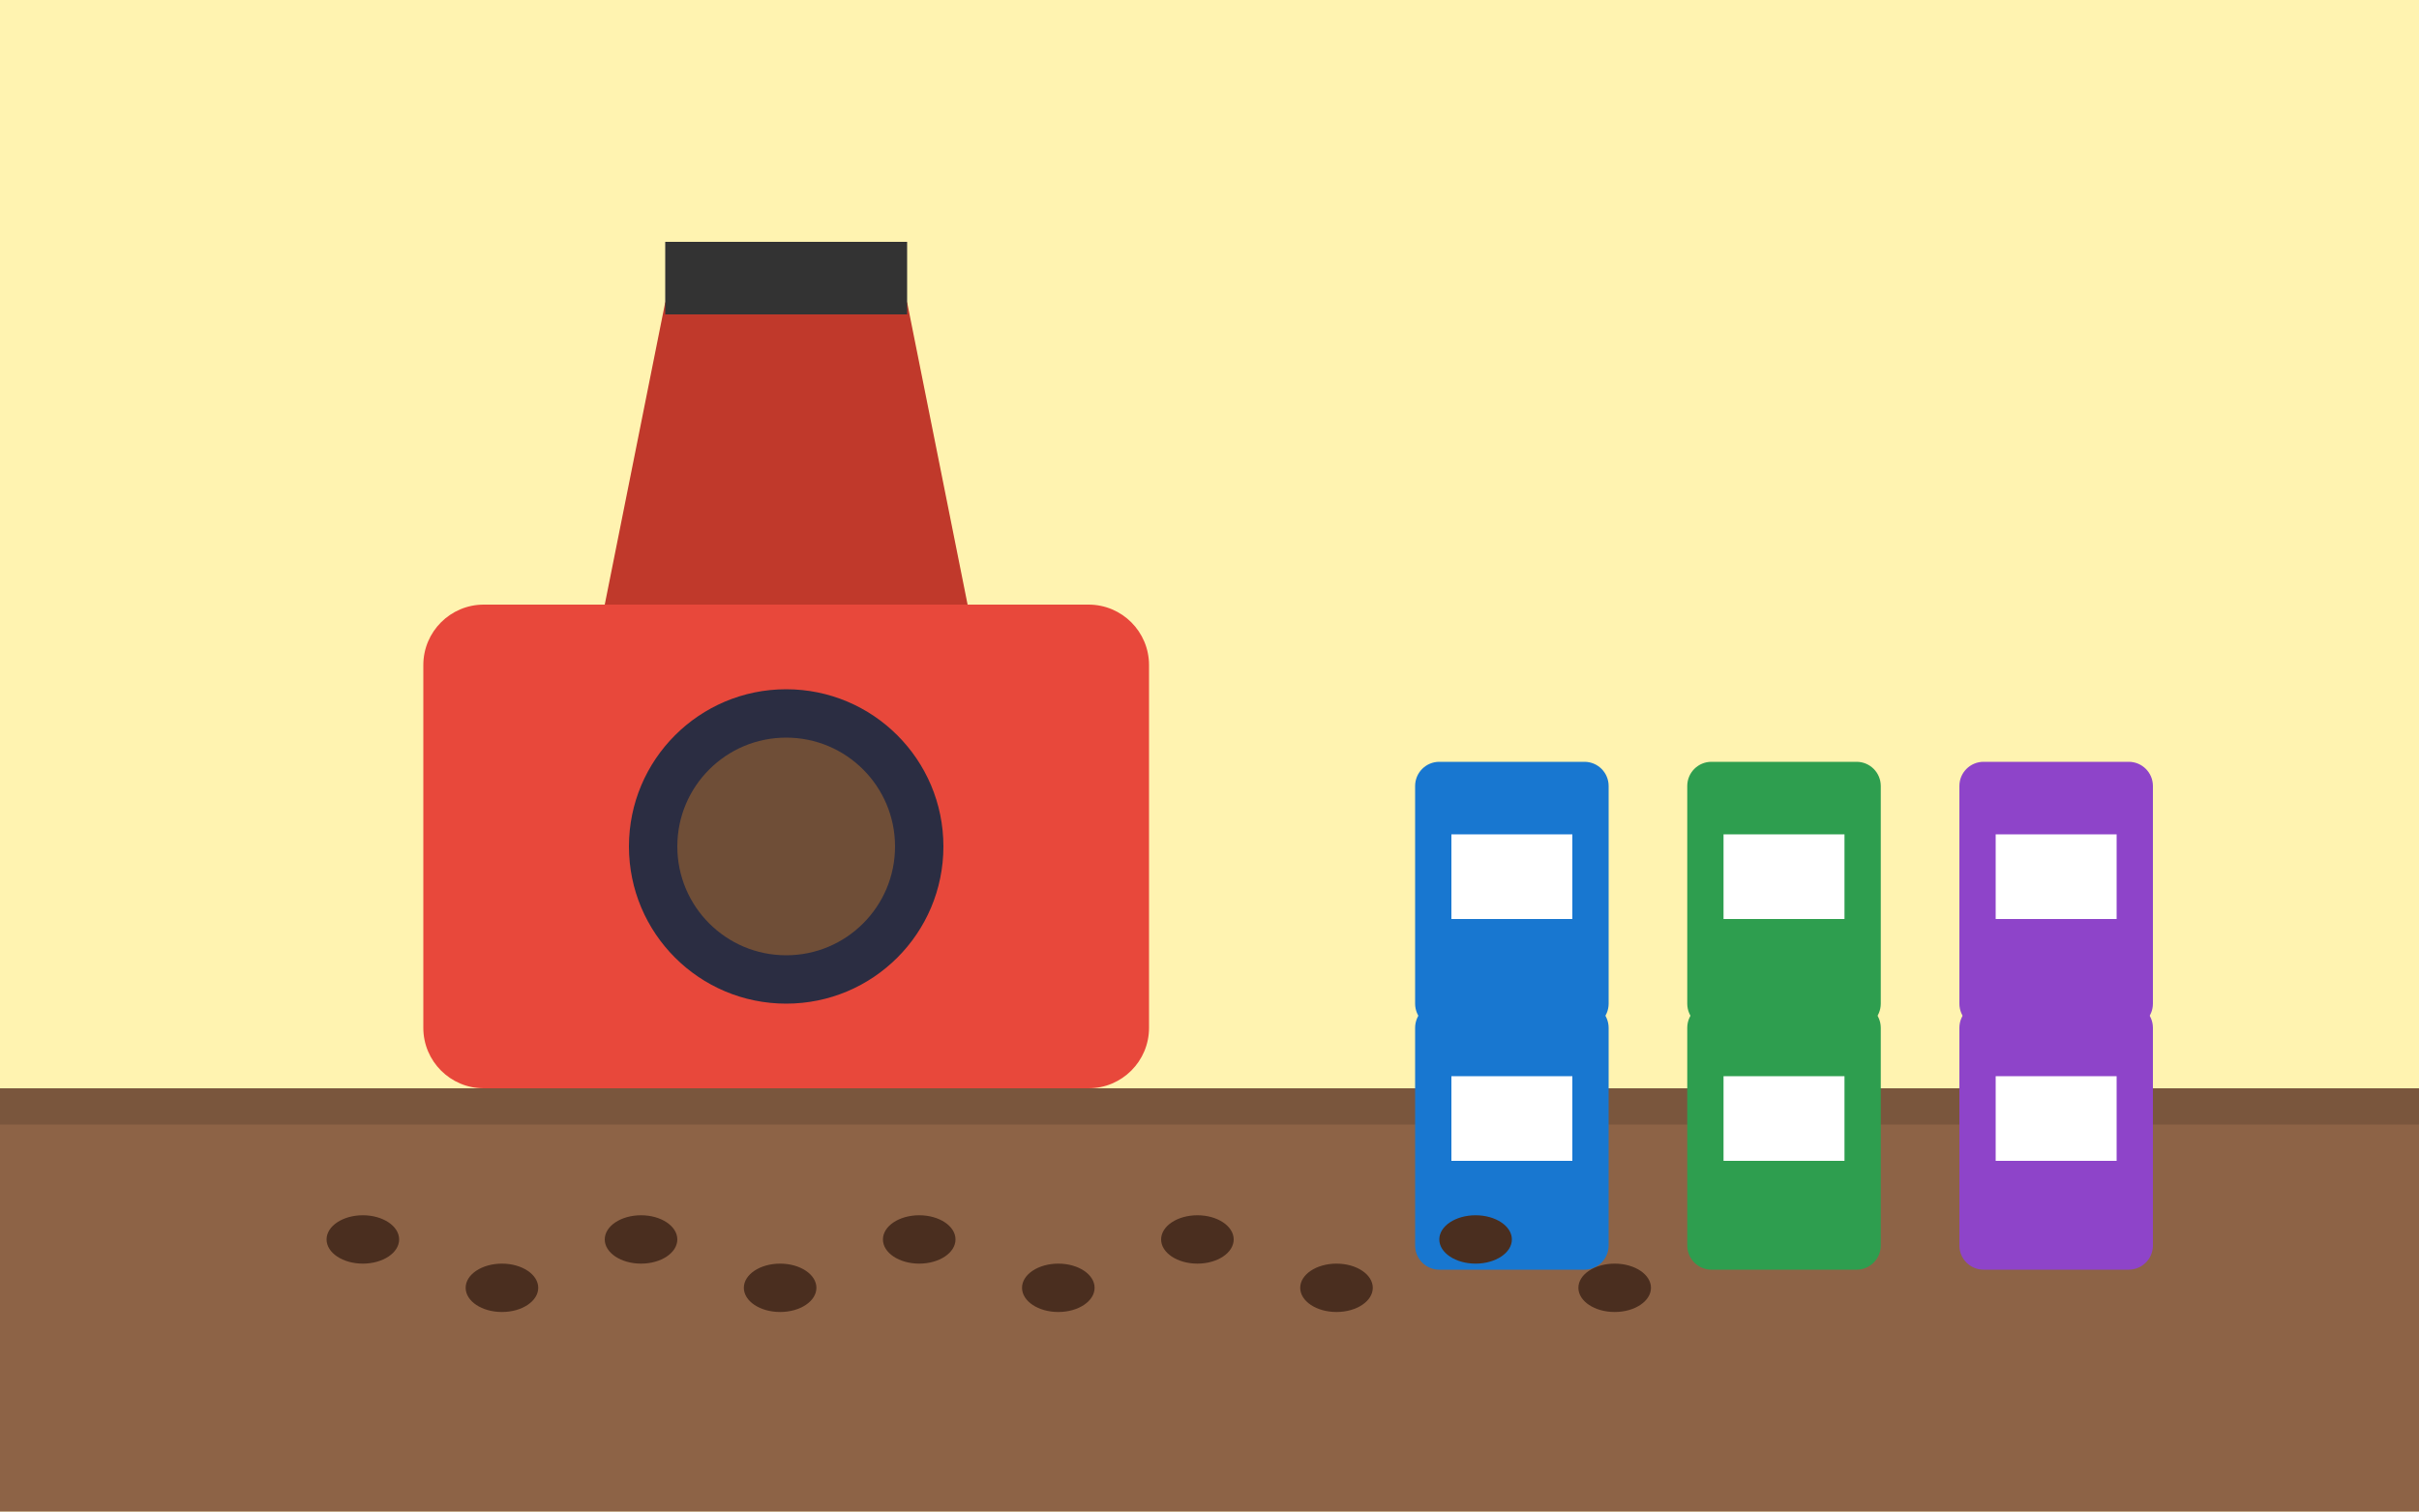
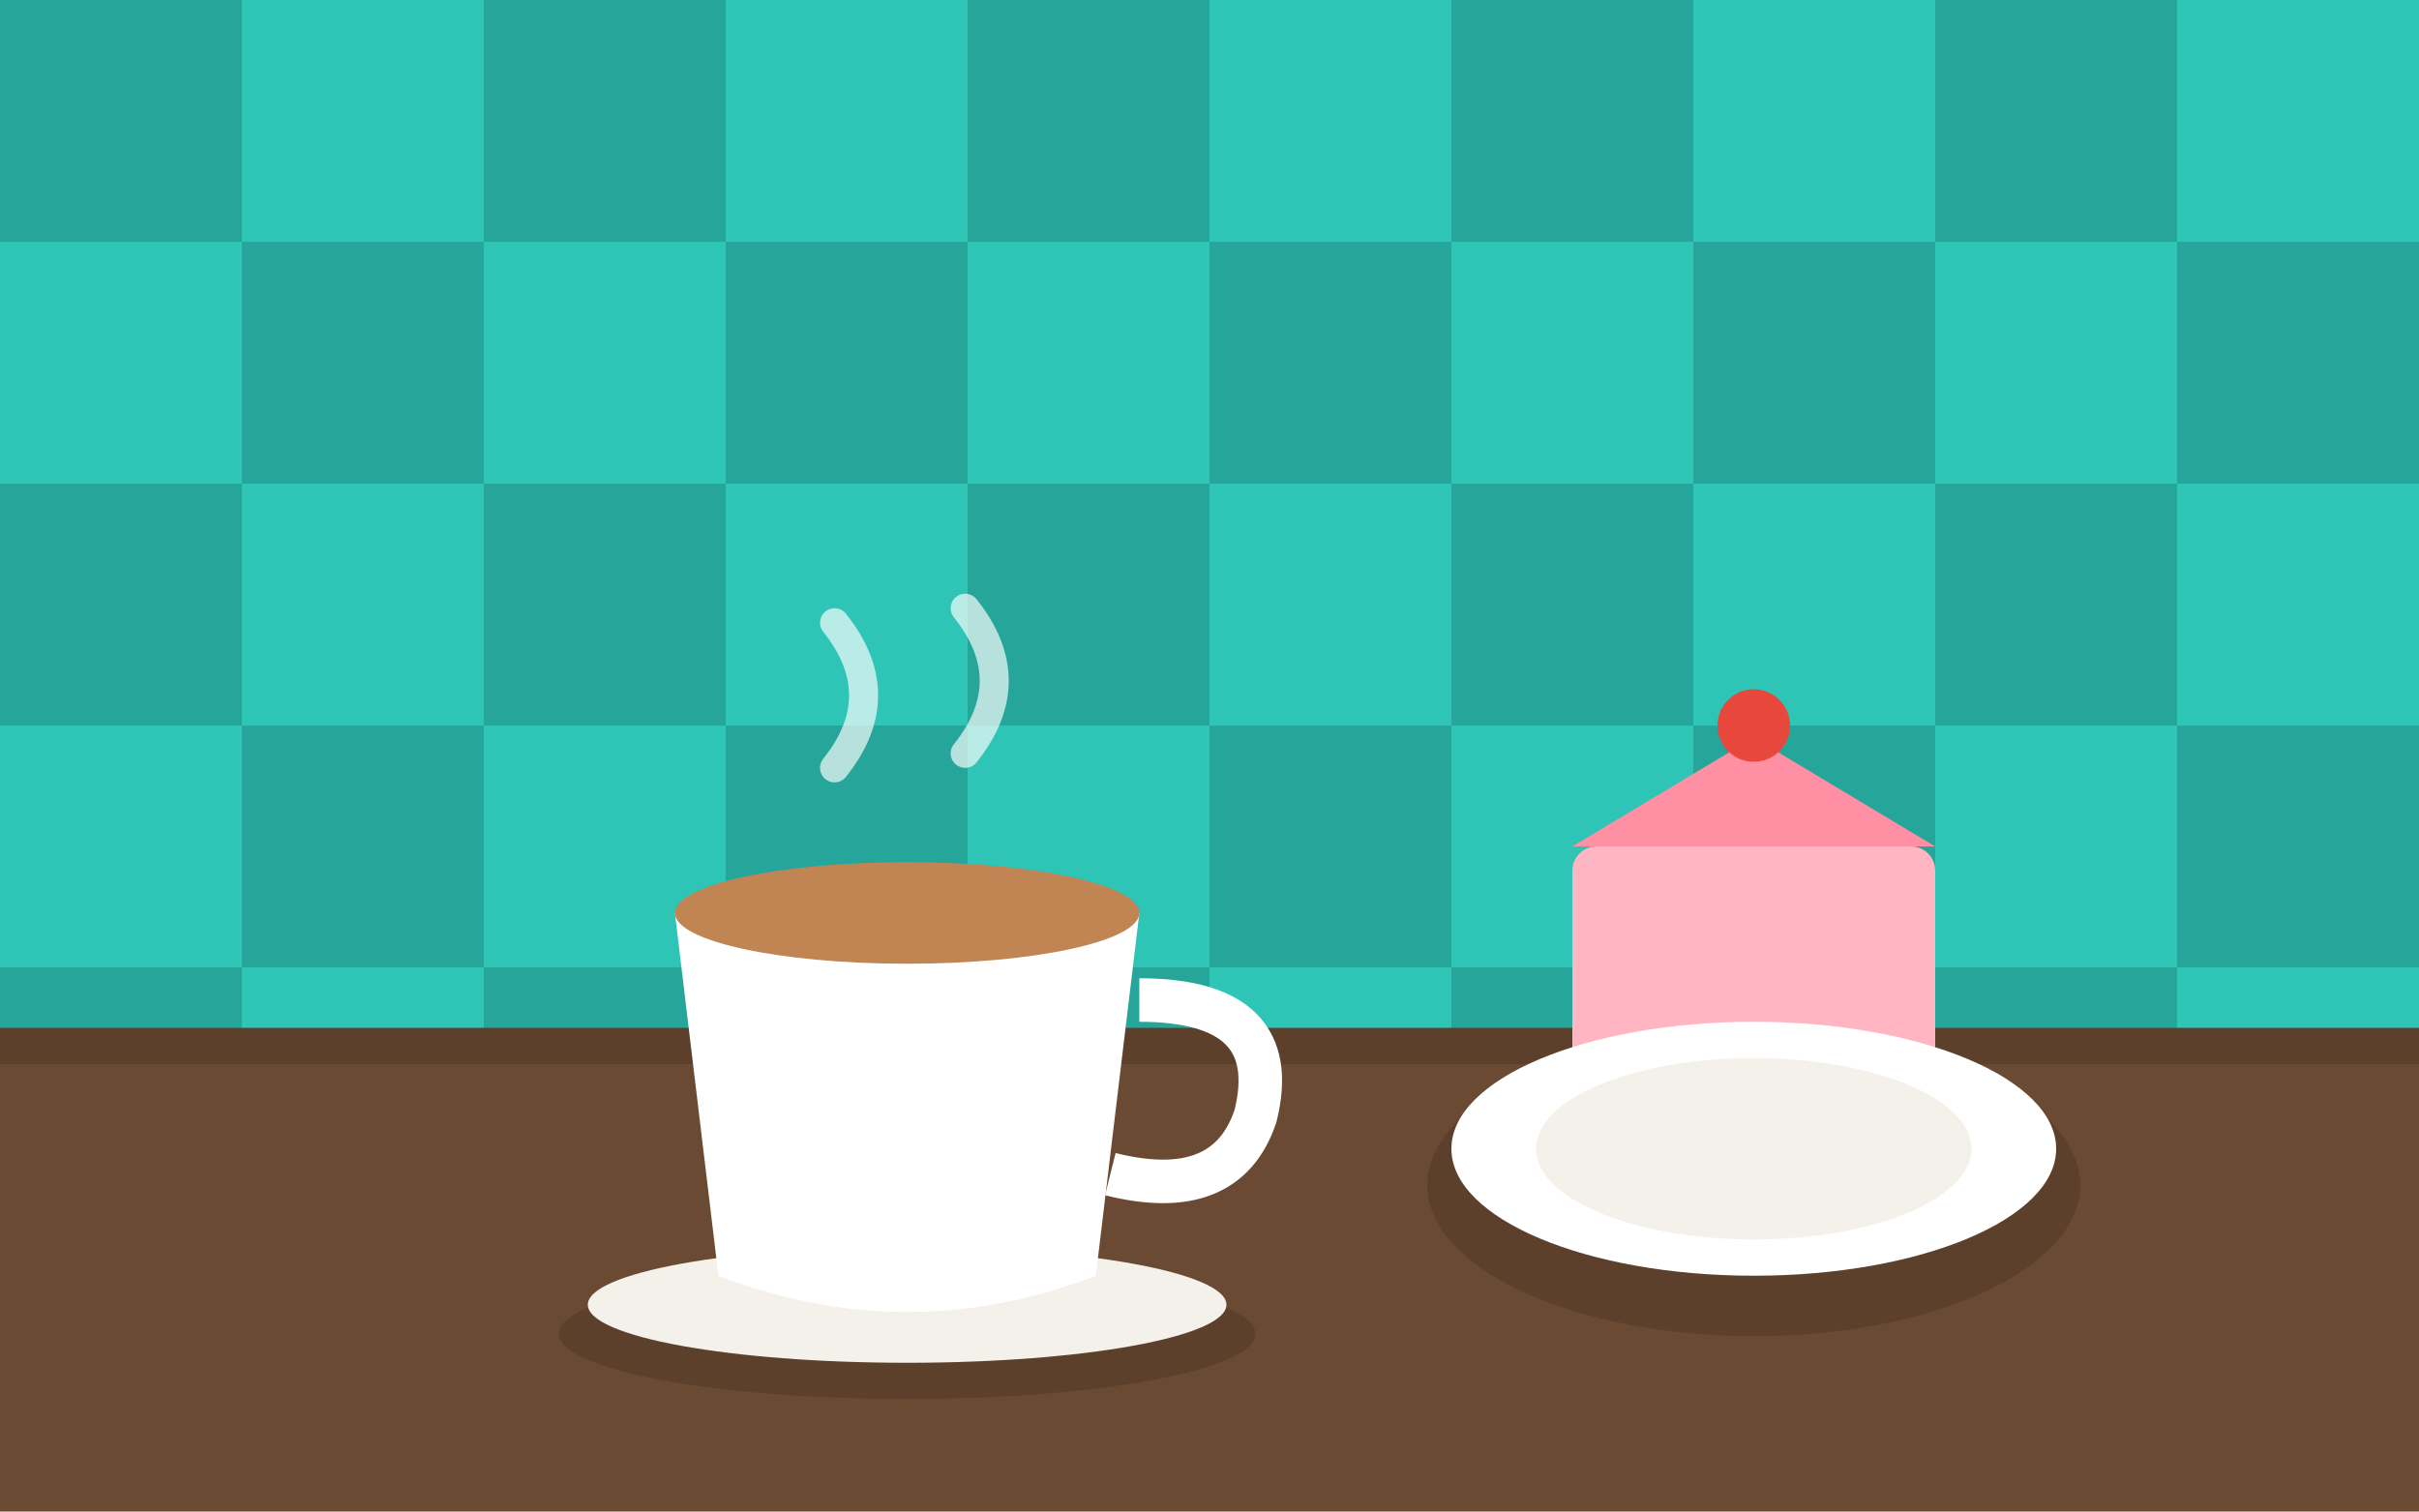
<svg xmlns="http://www.w3.org/2000/svg" viewBox="0 0 400 250" preserveAspectRatio="xMidYMid slice">
  <rect width="400" height="250" fill="#FFF" />
-   <rect width="400" height="250" fill="#FFF3B0" />
-   <rect x="0" y="180" width="400" height="70" fill="#8D6346" />
-   <rect x="0" y="180" width="400" height="6" fill="#00000022" />
-   <g transform="translate(130,110)">
-     <rect x="-60" y="-10" width="120" height="80" rx="10" fill="#E8483B" />
-     <circle cx="0" cy="30" r="26" fill="#2B2D42" />
-     <circle cx="0" cy="30" r="18" fill="#6F4E37" />
-     <path d="M-30 -10 l10 -50 h40 l10 50z" fill="#C0392B" />
-     <rect x="-20" y="-70" width="40" height="12" fill="#333" />
+   <rect x="0" y="0" width="40" height="40" fill="#26A69A" />
+   <rect x="0" y="40" width="40" height="40" fill="#2EC4B6" />
+   <rect x="0" y="80" width="40" height="40" fill="#26A69A" />
+   <rect x="0" y="120" width="40" height="40" fill="#2EC4B6" />
+   <rect x="0" y="160" width="40" height="40" fill="#26A69A" />
+   <rect x="40" y="0" width="40" height="40" fill="#2EC4B6" />
+   <rect x="40" y="40" width="40" height="40" fill="#26A69A" />
+   <rect x="40" y="80" width="40" height="40" fill="#2EC4B6" />
+   <rect x="40" y="120" width="40" height="40" fill="#26A69A" />
+   <rect x="40" y="160" width="40" height="40" fill="#2EC4B6" />
+   <rect x="80" y="0" width="40" height="40" fill="#26A69A" />
+   <rect x="80" y="40" width="40" height="40" fill="#2EC4B6" />
+   <rect x="80" y="80" width="40" height="40" fill="#26A69A" />
+   <rect x="80" y="120" width="40" height="40" fill="#2EC4B6" />
+   <rect x="80" y="160" width="40" height="40" fill="#26A69A" />
+   <rect x="120" y="0" width="40" height="40" fill="#2EC4B6" />
+   <rect x="120" y="40" width="40" height="40" fill="#26A69A" />
+   <rect x="120" y="80" width="40" height="40" fill="#2EC4B6" />
+   <rect x="120" y="120" width="40" height="40" fill="#26A69A" />
+   <rect x="120" y="160" width="40" height="40" fill="#2EC4B6" />
+   <rect x="160" y="0" width="40" height="40" fill="#26A69A" />
+   <rect x="160" y="40" width="40" height="40" fill="#2EC4B6" />
+   <rect x="160" y="80" width="40" height="40" fill="#26A69A" />
+   <rect x="160" y="120" width="40" height="40" fill="#2EC4B6" />
+   <rect x="160" y="160" width="40" height="40" fill="#26A69A" />
+   <rect x="200" y="0" width="40" height="40" fill="#2EC4B6" />
+   <rect x="200" y="40" width="40" height="40" fill="#26A69A" />
+   <rect x="200" y="80" width="40" height="40" fill="#2EC4B6" />
+   <rect x="200" y="120" width="40" height="40" fill="#26A69A" />
+   <rect x="200" y="160" width="40" height="40" fill="#2EC4B6" />
+   <rect x="240" y="0" width="40" height="40" fill="#26A69A" />
+   <rect x="240" y="40" width="40" height="40" fill="#2EC4B6" />
+   <rect x="240" y="80" width="40" height="40" fill="#26A69A" />
+   <rect x="240" y="120" width="40" height="40" fill="#2EC4B6" />
+   <rect x="240" y="160" width="40" height="40" fill="#26A69A" />
+   <rect x="280" y="0" width="40" height="40" fill="#2EC4B6" />
+   <rect x="280" y="40" width="40" height="40" fill="#26A69A" />
+   <rect x="280" y="80" width="40" height="40" fill="#2EC4B6" />
+   <rect x="280" y="120" width="40" height="40" fill="#26A69A" />
+   <rect x="280" y="160" width="40" height="40" fill="#2EC4B6" />
+   <rect x="320" y="0" width="40" height="40" fill="#26A69A" />
+   <rect x="320" y="40" width="40" height="40" fill="#2EC4B6" />
+   <rect x="320" y="80" width="40" height="40" fill="#26A69A" />
+   <rect x="320" y="120" width="40" height="40" fill="#2EC4B6" />
+   <rect x="320" y="160" width="40" height="40" fill="#26A69A" />
+   <rect x="360" y="0" width="40" height="40" fill="#2EC4B6" />
+   <rect x="360" y="40" width="40" height="40" fill="#26A69A" />
+   <rect x="360" y="80" width="40" height="40" fill="#2EC4B6" />
+   <rect x="360" y="120" width="40" height="40" fill="#26A69A" />
+   <rect x="360" y="160" width="40" height="40" fill="#2EC4B6" />
+   <rect x="0" y="170" width="400" height="80" fill="#6B4A33" />
+   <rect x="0" y="170" width="400" height="6" fill="#00000022" />
+   <g transform="translate(150,175) scale(1.2)">
+     <ellipse cx="0" cy="38" rx="48" ry="9" fill="#00000022" />
+     <ellipse cx="0" cy="34" rx="44" ry="8" fill="#F4F1EA" />
+     <path d="M-32 -20 h64 l-6 50 q-26 10 -52 0z" fill="#FFFFFF" />
+     <ellipse cx="0" cy="-20" rx="32" ry="7" fill="#C08552" />
+     <path d="M32 -8 q20 0 16 16 q-4 12 -20 8" stroke="#FFFFFF" stroke-width="6" fill="none" />
+     <path d="M-10 -40 q8 -10 0 -20 M8 -42 q8 -10 0 -20" stroke="#ffffffaa" stroke-width="4" fill="none" stroke-linecap="round" />
  </g>
-   <g transform="translate(250,150)">
-     <rect x="-16" y="-24" width="32" height="44" rx="4" fill="#1877D0" />
-     <rect x="-10" y="-12" width="20" height="14" fill="#fff" />
+   <g transform="translate(290,150)">
+     <rect x="-30" y="-10" width="60" height="40" rx="4" fill="#FFB5C2" />
+     <path d="M-30 -10 l30 -18 l30 18z" fill="#FF8FA3" />
+     <circle cx="0" cy="-30" r="6" fill="#E8483B" />
  </g>
-   <g transform="translate(295,150)">
-     <rect x="-16" y="-24" width="32" height="44" rx="4" fill="#2E9E4F" />
-     <rect x="-10" y="-12" width="20" height="14" fill="#fff" />
+   <g transform="translate(290,190)">
+     <ellipse cx="0" cy="6" rx="54" ry="25.0" fill="#00000022" />
+     <ellipse cx="0" cy="0" rx="50" ry="21.0" fill="#FFFFFF" />
+     <ellipse cx="0" cy="0" rx="36.0" ry="15.0" fill="#F4F1EA" />
  </g>
-   <g transform="translate(340,150)">
-     <rect x="-16" y="-24" width="32" height="44" rx="4" fill="#8E44C9" />
-     <rect x="-10" y="-12" width="20" height="14" fill="#fff" />
-   </g>
-   <g transform="translate(250,190)">
-     <rect x="-16" y="-24" width="32" height="44" rx="4" fill="#1877D0" />
-     <rect x="-10" y="-12" width="20" height="14" fill="#fff" />
-   </g>
-   <g transform="translate(295,190)">
-     <rect x="-16" y="-24" width="32" height="44" rx="4" fill="#2E9E4F" />
-     <rect x="-10" y="-12" width="20" height="14" fill="#fff" />
-   </g>
-   <g transform="translate(340,190)">
-     <rect x="-16" y="-24" width="32" height="44" rx="4" fill="#8E44C9" />
-     <rect x="-10" y="-12" width="20" height="14" fill="#fff" />
-   </g>
-   <ellipse cx="60" cy="205" rx="6" ry="4" fill="#4A2E1F" />
-   <ellipse cx="83" cy="213" rx="6" ry="4" fill="#4A2E1F" />
-   <ellipse cx="106" cy="205" rx="6" ry="4" fill="#4A2E1F" />
-   <ellipse cx="129" cy="213" rx="6" ry="4" fill="#4A2E1F" />
-   <ellipse cx="152" cy="205" rx="6" ry="4" fill="#4A2E1F" />
-   <ellipse cx="175" cy="213" rx="6" ry="4" fill="#4A2E1F" />
-   <ellipse cx="198" cy="205" rx="6" ry="4" fill="#4A2E1F" />
-   <ellipse cx="221" cy="213" rx="6" ry="4" fill="#4A2E1F" />
-   <ellipse cx="244" cy="205" rx="6" ry="4" fill="#4A2E1F" />
-   <ellipse cx="267" cy="213" rx="6" ry="4" fill="#4A2E1F" />
</svg>
